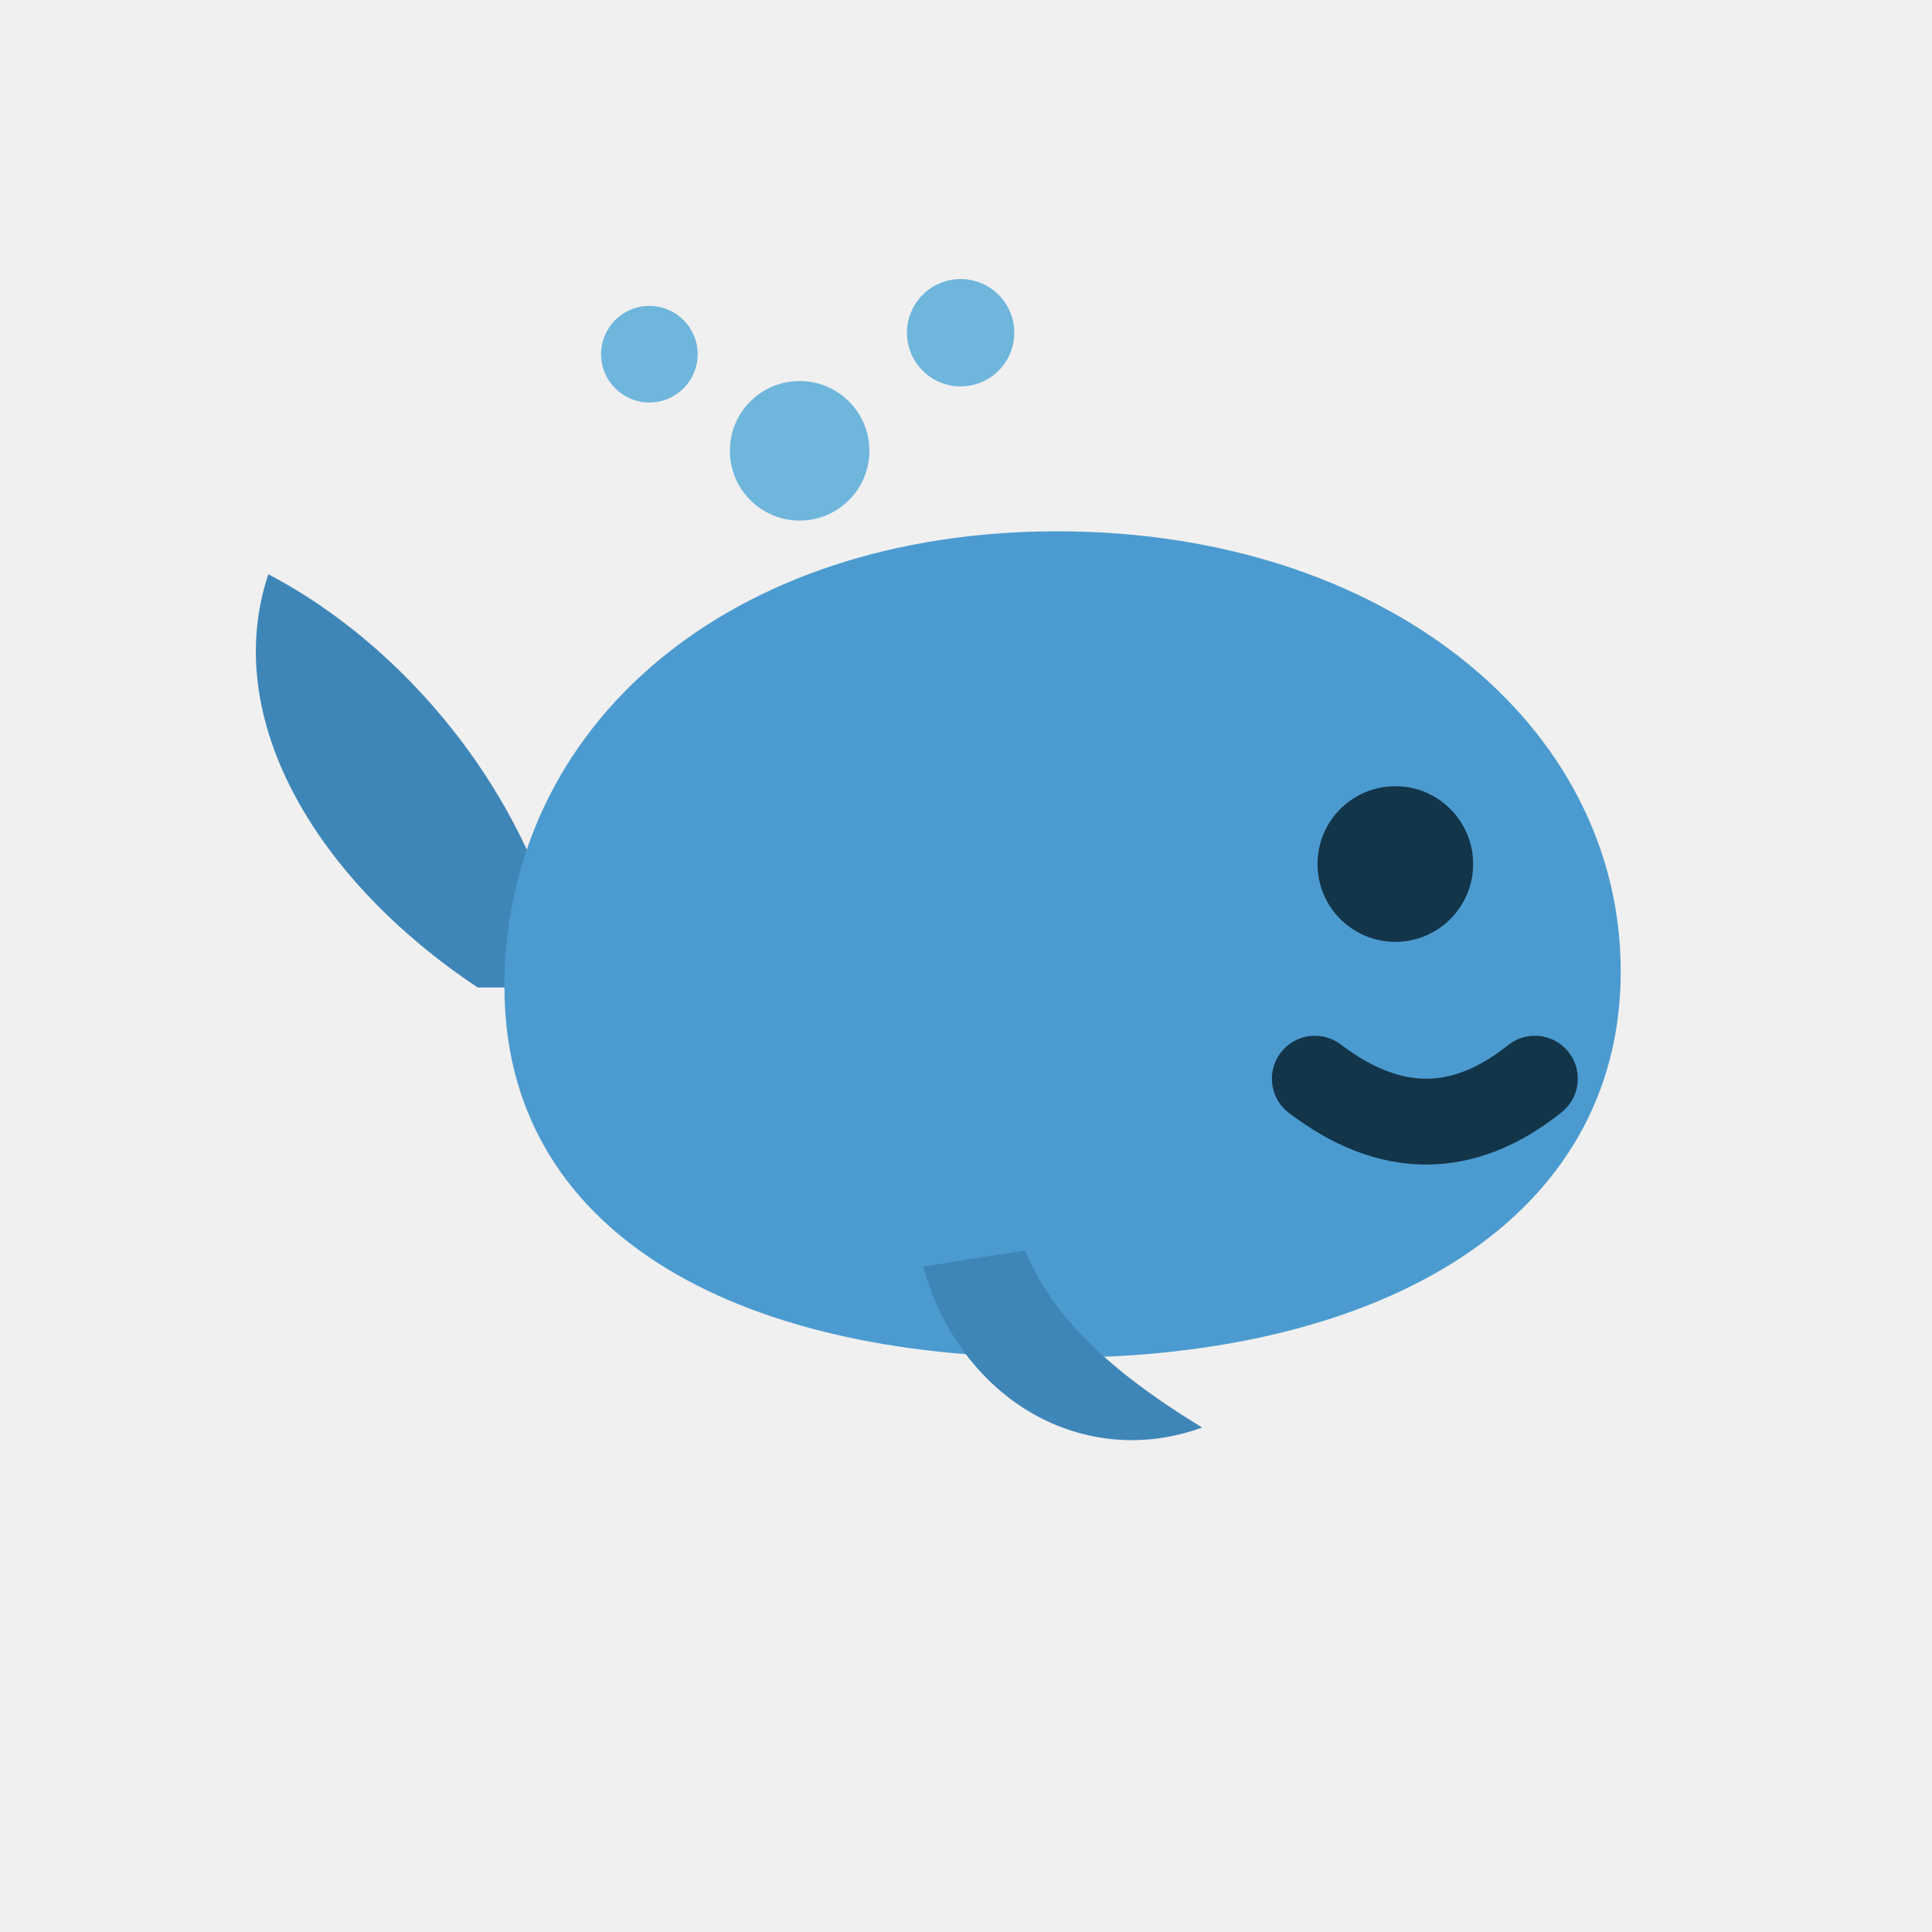
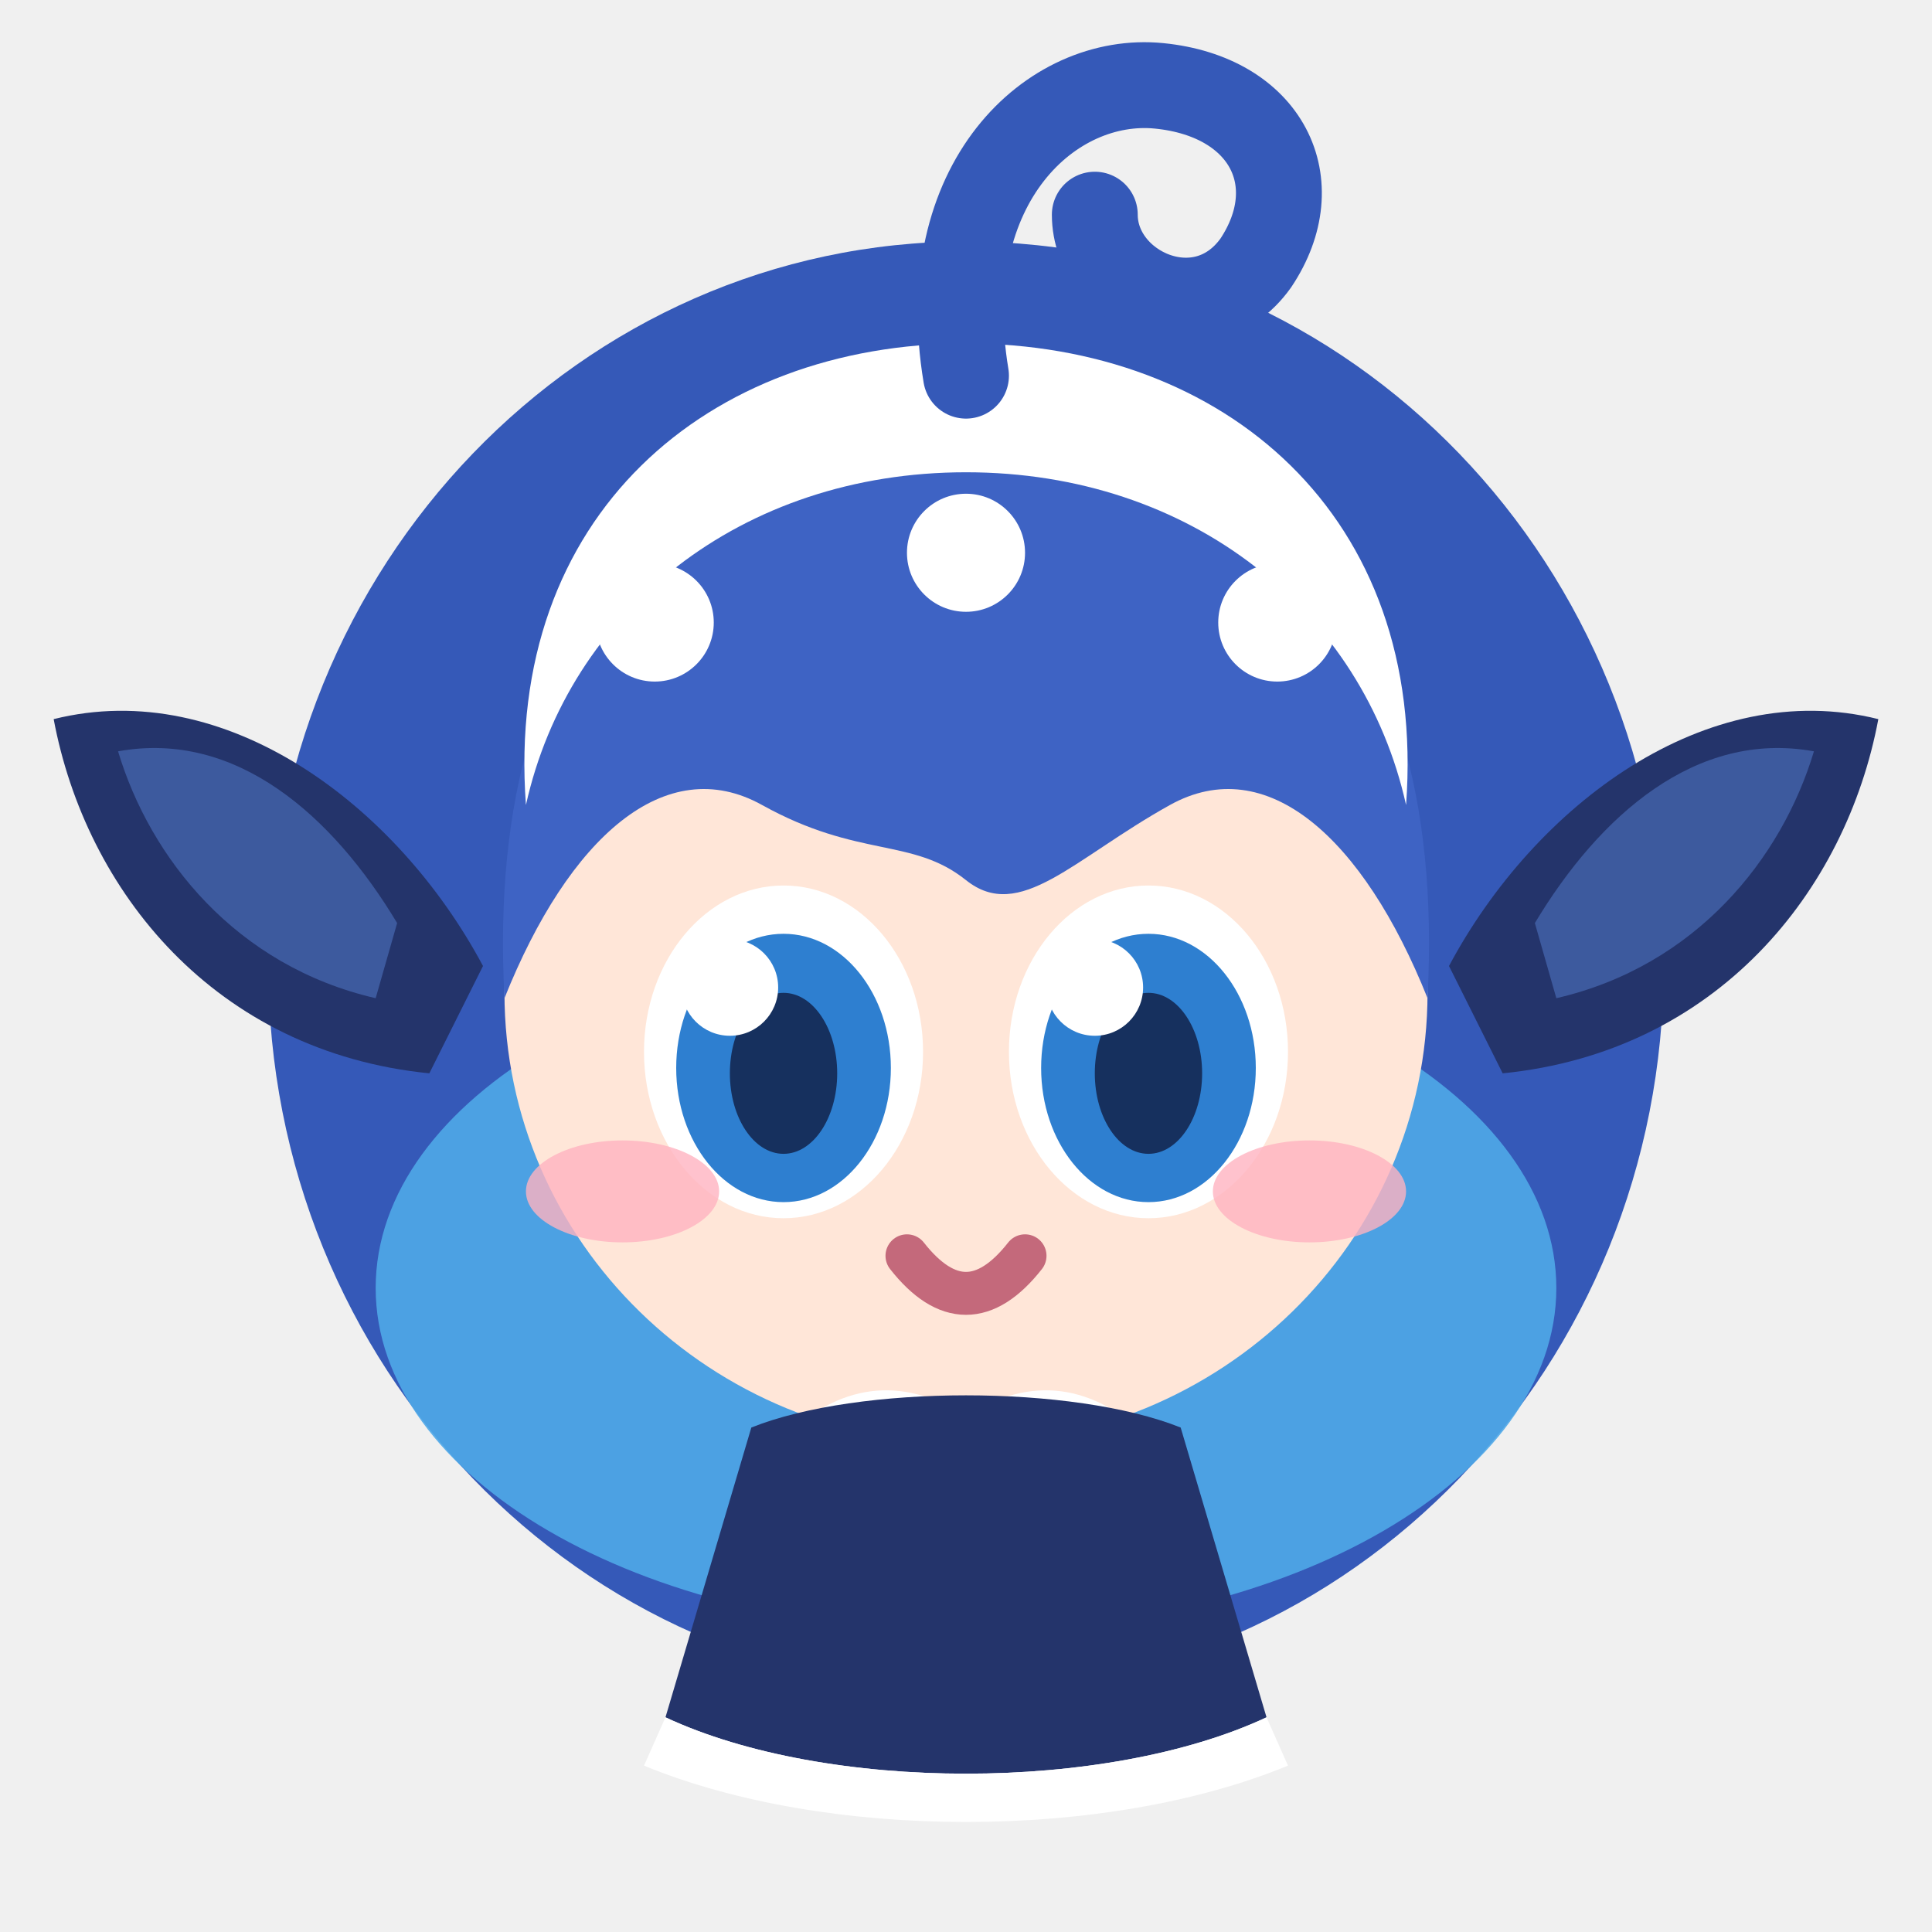
- <svg xmlns="http://www.w3.org/2000/svg" width="36" height="36" viewBox="0 0 36 36" role="img" aria-label="Whale">
-   <g transform="translate(2.4 3.4) scale(0.5)">
-     <circle cx="25" cy="10" r="2.6" fill="#6FB6DC" />
-     <circle cx="31" cy="5.6" r="2" fill="#6FB6DC" />
-     <circle cx="19.4" cy="6.4" r="1.8" fill="#6FB6DC" />
-     <path d="M13 30C7 26 3.4 20 5.2 14.6 9.4 16.8 13.4 21 15.4 26.2 17.4 21 21.4 16.8 25.6 14.6 27.4 20 23.8 26 17.8 30Z" fill="#3F86B8" />
-     <path d="M14 30C14 20.2 22.4 13 34.6 13 46.8 13 55.6 20.2 55.6 29.4 55.6 38.6 46.8 43.8 34.6 43.8 22.4 43.8 14 39 14 30Z" fill="#4C9BD0" />
-     <path d="M29.6 40.4C31 45.4 35.6 48 40 46.4 36.4 44.2 34.4 42.2 33.4 39.8Z" fill="#3F86B8" />
-     <circle cx="47.2" cy="25.4" r="2.9" fill="#12354A" />
-     <path d="M44.2 33.4q4.2 3.2 8.2 0" fill="none" stroke="#12354A" stroke-width="3.2" stroke-linecap="round" />
-   </g>
+ <svg xmlns="http://www.w3.org/2000/svg" width="36" height="36" viewBox="0 0 36 36" role="img" aria-label="Whale girl">
+   <ellipse cx="18" cy="18" rx="13" ry="13.5" fill="#3559B8" />
+   <ellipse cx="18" cy="24" rx="11" ry="6.4" fill="#4FA8E8" opacity="0.9" />
+   <path d="M8 20C4 19.6 1.6 16.6 1 13.4 4.2 12.6 7.4 15 9 18Z" fill="#24346B" />
+   <path d="M7 18.6C4.4 18 2.8 16 2.2 14 4.4 13.6 6.2 15.2 7.4 17.2Z" fill="#3D5A9E" />
+   <path d="M28 20C32 19.6 34.4 16.6 35 13.4 31.8 12.6 28.6 15 27 18Z" fill="#24346B" />
+   <path d="M29 18.6C31.6 18 33.2 16 33.8 14 31.6 13.6 29.8 15.2 28.6 17.2Z" fill="#3D5A9E" />
+   <ellipse cx="18" cy="18.5" rx="8.6" ry="8.4" fill="#FFE6D8" />
+   <path d="M9.4 18.6C9 11 13 8.2 18 8.2 23 8.2 27 11 26.6 18.6 25.4 15.6 23.6 14 21.8 15 20 16 19 17.2 18 16.4 17 15.6 16 16 14.2 15 12.4 14 10.6 15.6 9.4 18.6Z" fill="#3E63C4" />
+   <path d="M9.8 15C9.4 9.6 13.2 6.4 18 6.4 22.8 6.4 26.6 9.6 26.2 15 25.4 11.4 22.2 8.8 18 8.8 13.8 8.8 10.6 11.4 9.8 15Z" fill="#FFFFFF" />
+   <circle cx="12.2" cy="11.6" r="1.1" fill="#FFFFFF" />
+   <circle cx="18" cy="10.3" r="1.1" fill="#FFFFFF" />
+   <circle cx="23.8" cy="11.6" r="1.1" fill="#FFFFFF" />
+   <path d="M18 7C17.4 3.4 19.6 1.4 21.6 1.6 23.6 1.8 24.4 3.4 23.4 4.9 22.4 6.3 20.4 5.4 20.4 4" fill="none" stroke="#3559B8" stroke-width="1.6" stroke-linecap="round" />
+   <ellipse cx="14.6" cy="19.6" rx="2.6" ry="3.1" fill="#FFFFFF" />
+   <ellipse cx="14.6" cy="19.9" rx="2" ry="2.5" fill="#2E7FD0" />
+   <ellipse cx="14.6" cy="20" rx="1" ry="1.5" fill="#16305E" />
+   <circle cx="13.6" cy="18.4" r="0.9" fill="#FFFFFF" />
+   <ellipse cx="21.4" cy="19.6" rx="2.6" ry="3.1" fill="#FFFFFF" />
+   <ellipse cx="21.4" cy="19.9" rx="2" ry="2.5" fill="#2E7FD0" />
+   <ellipse cx="21.4" cy="20" rx="1" ry="1.5" fill="#16305E" />
+   <circle cx="20.4" cy="18.4" r="0.9" fill="#FFFFFF" />
+   <ellipse cx="11.6" cy="22.2" rx="1.8" ry="0.95" fill="#FFB3C0" opacity="0.8" />
+   <ellipse cx="24.4" cy="22.2" rx="1.8" ry="0.95" fill="#FFB3C0" opacity="0.8" />
+   <path d="M16.9 23.4Q18 24.8 19.1 23.4" fill="none" stroke="#C4697B" stroke-width="0.8" stroke-linecap="round" />
+   <path d="M14.6 26.8C15.6 25.8 16.8 25.6 18 26.4 19.2 25.6 20.4 25.8 21.4 26.8 20 27.8 16 27.8 14.6 26.8Z" fill="#FFFFFF" />
+   <path d="M14 26.6C16 25.8 20 25.8 22 26.6L23.6 32C20.6 33.4 15.4 33.4 12.4 32Z" fill="#24346B" />
+   <path d="M12.4 32C15.4 33.4 20.6 33.4 23.6 32L24 32.9C20.6 34.3 15.4 34.3 12 32.9Z" fill="#FFFFFF" />
</svg>
